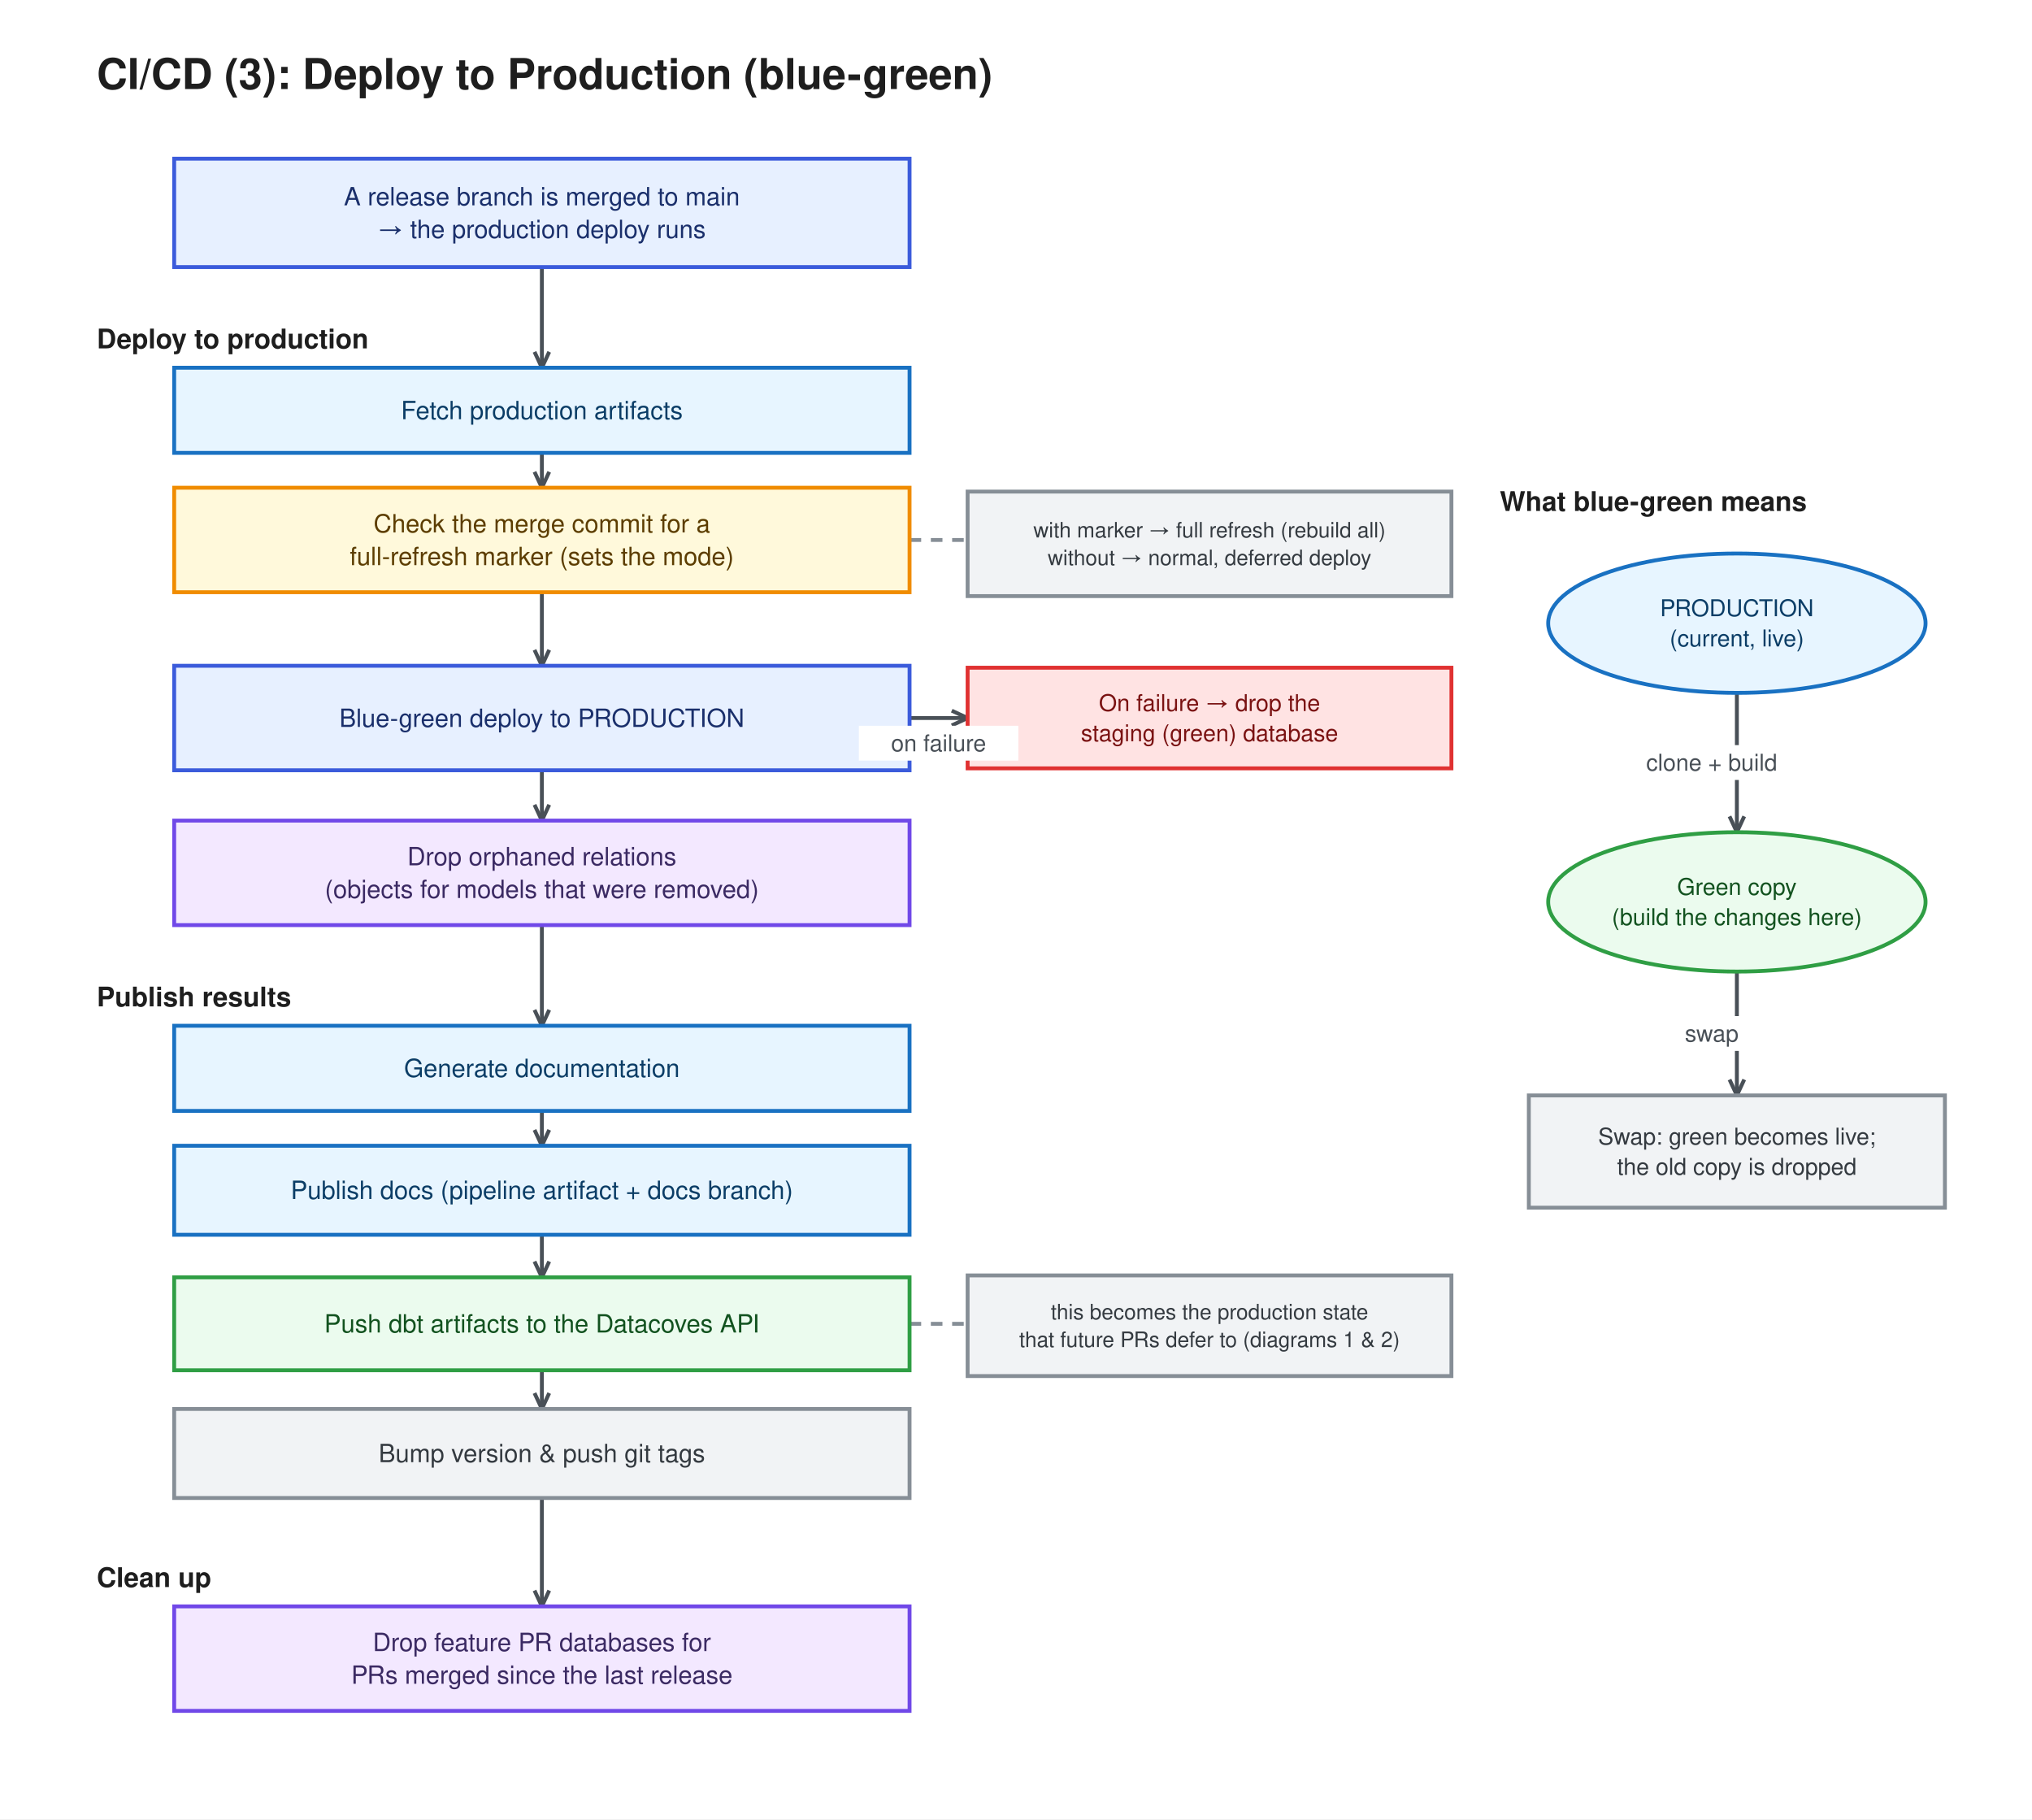
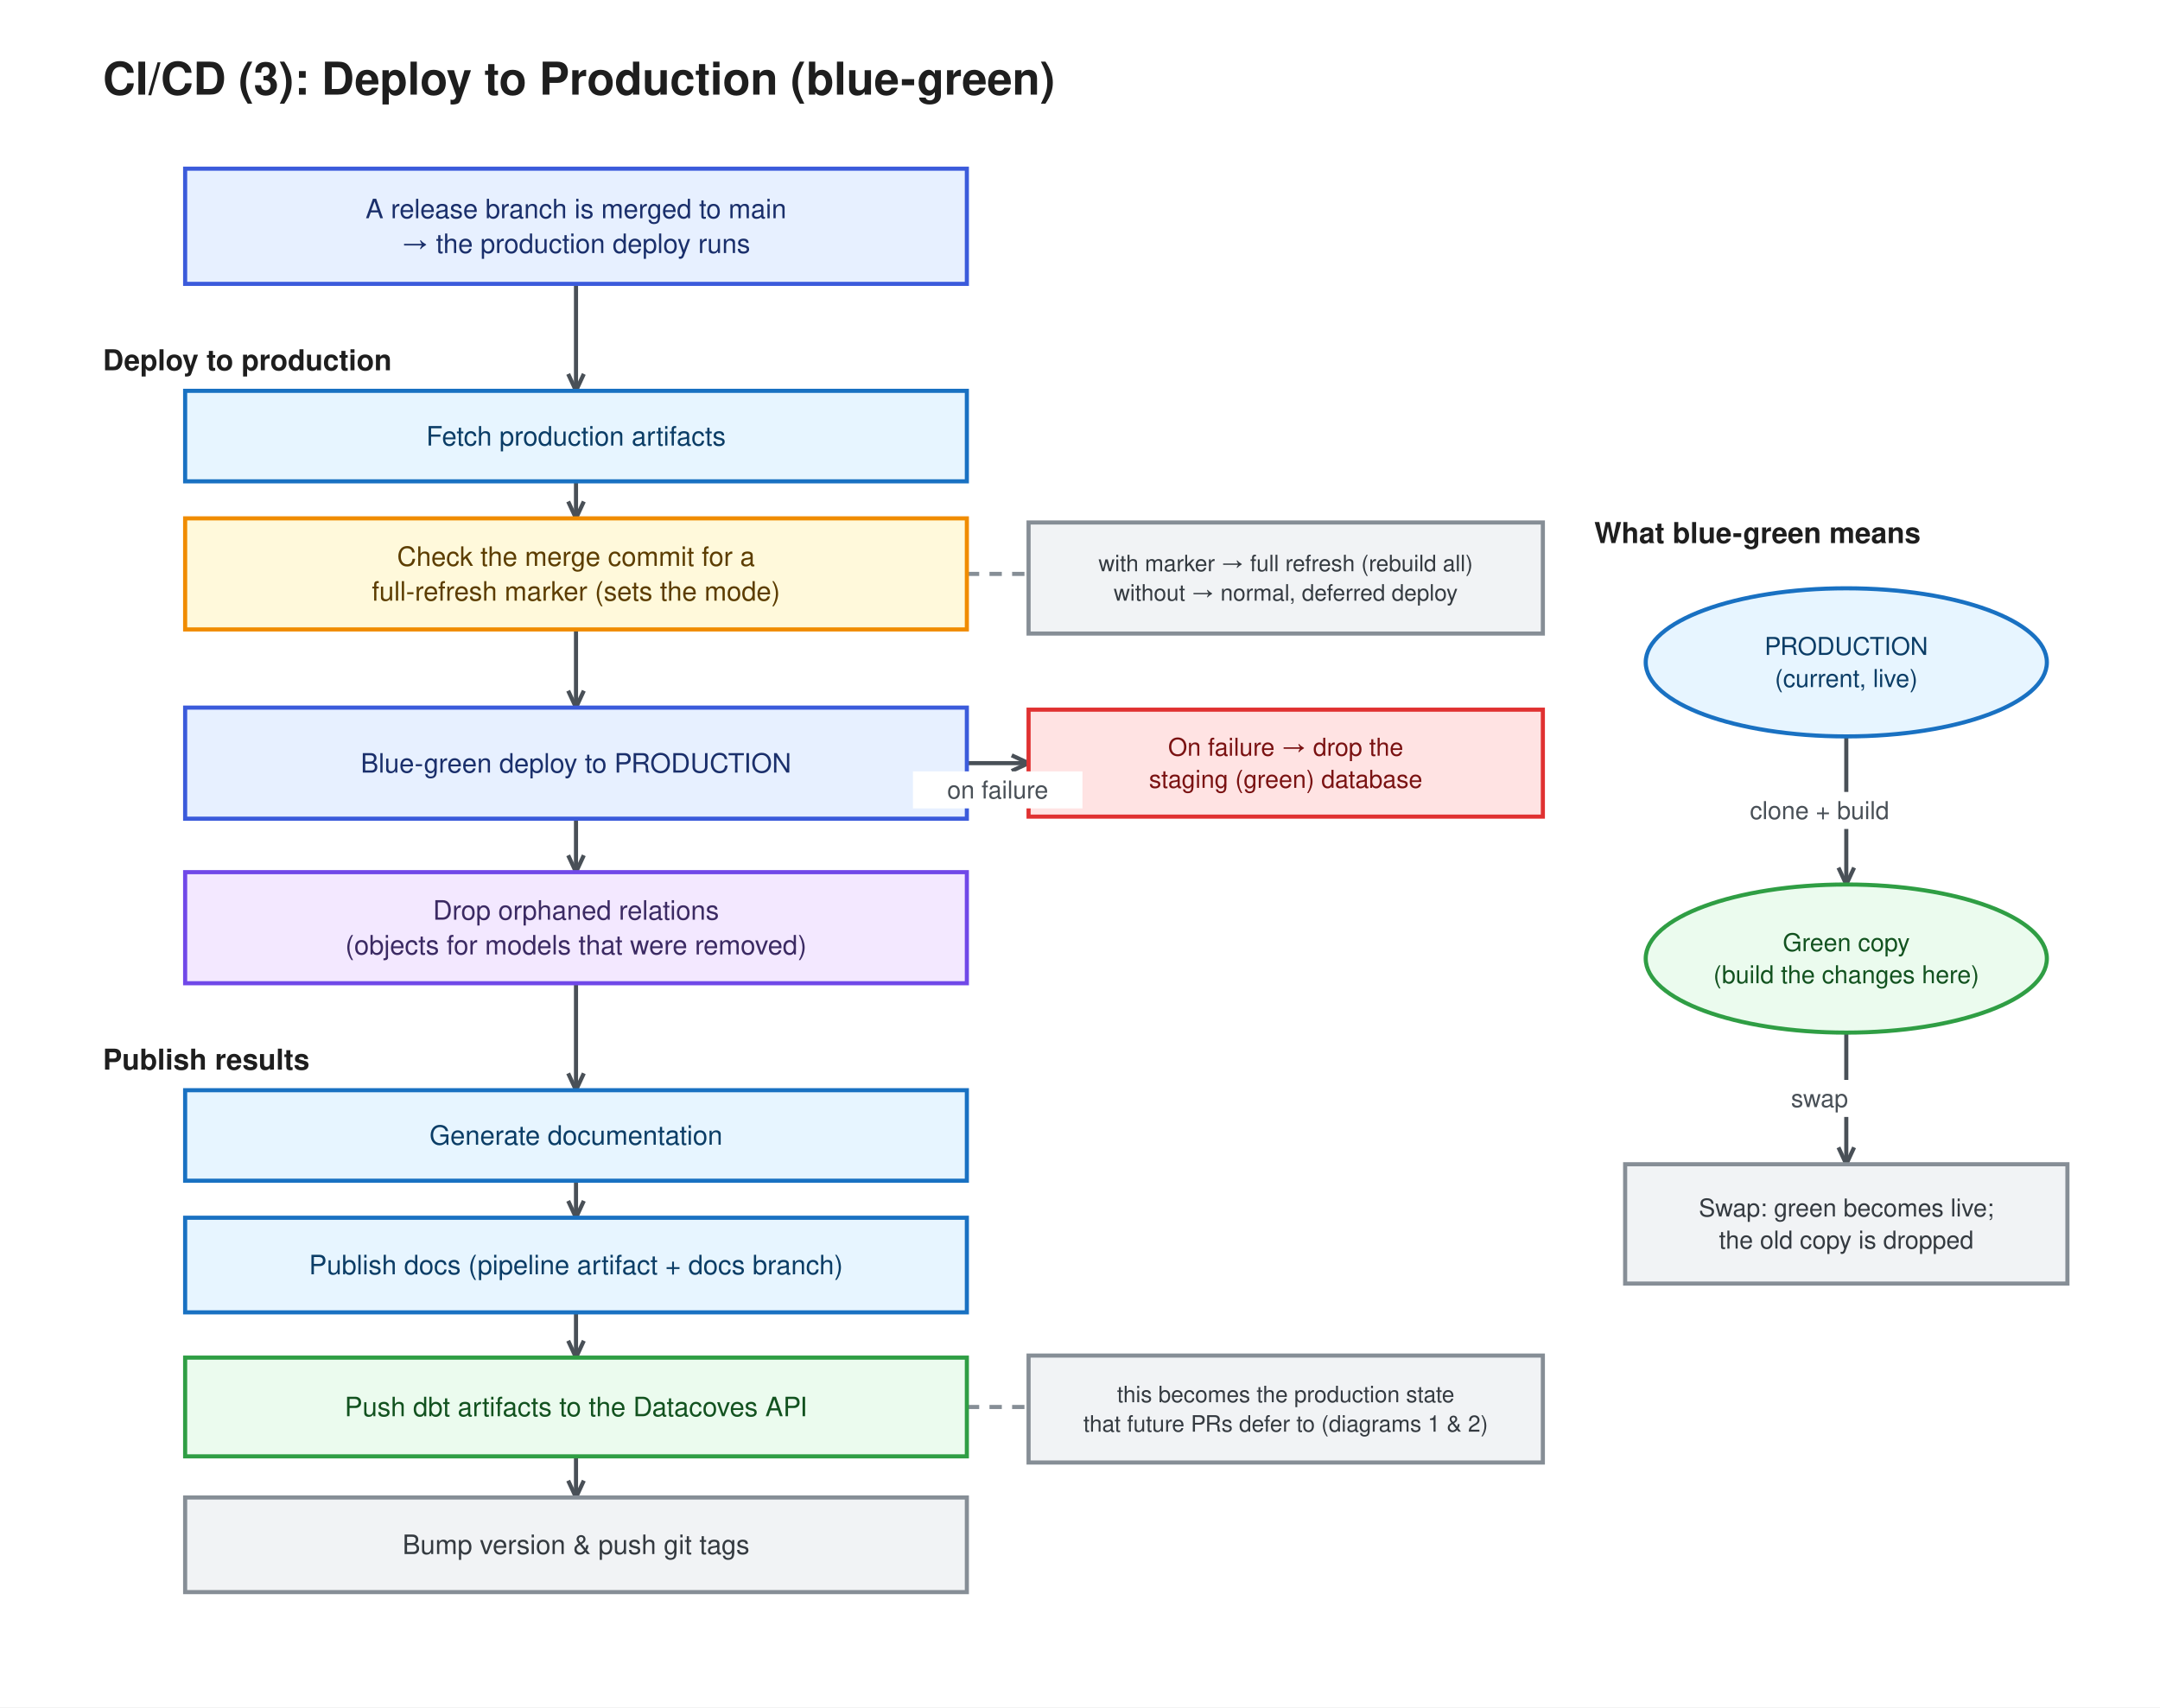
- <svg xmlns="http://www.w3.org/2000/svg" width="1050" height="940" viewBox="0 0 1050 940" font-family="Helvetica, Arial, sans-serif">
-   <rect width="1050" height="940" fill="#ffffff" />
+ <svg xmlns="http://www.w3.org/2000/svg" width="1050" height="830" viewBox="0 0 1050 830" font-family="Helvetica, Arial, sans-serif">
+   <rect width="1050" height="830" fill="#ffffff" />
  <path d="M280.0,138.0 L280.0,190.0" fill="none" stroke="#495057" stroke-width="2" />
  <line x1="280.0" y1="190.0" x2="276.2" y2="181.8" stroke="#495057" stroke-width="2" />
  <line x1="280.0" y1="190.0" x2="283.8" y2="181.8" stroke="#495057" stroke-width="2" />
  <path d="M280.0,234.0 L280.0,252.0" fill="none" stroke="#495057" stroke-width="2" />
  <line x1="280.0" y1="252.0" x2="276.2" y2="243.8" stroke="#495057" stroke-width="2" />
  <line x1="280.0" y1="252.0" x2="283.8" y2="243.8" stroke="#495057" stroke-width="2" />
  <path d="M280.0,306.0 L280.0,344.0" fill="none" stroke="#495057" stroke-width="2" />
  <line x1="280.0" y1="344.0" x2="276.2" y2="335.8" stroke="#495057" stroke-width="2" />
  <line x1="280.0" y1="344.0" x2="283.8" y2="335.8" stroke="#495057" stroke-width="2" />
  <path d="M280.0,398.0 L280.0,424.0" fill="none" stroke="#495057" stroke-width="2" />
  <line x1="280.0" y1="424.0" x2="276.2" y2="415.8" stroke="#495057" stroke-width="2" />
  <line x1="280.0" y1="424.0" x2="283.8" y2="415.8" stroke="#495057" stroke-width="2" />
  <path d="M280.0,478.0 L280.0,530.0" fill="none" stroke="#495057" stroke-width="2" />
  <line x1="280.0" y1="530.0" x2="276.2" y2="521.8" stroke="#495057" stroke-width="2" />
  <line x1="280.0" y1="530.0" x2="283.8" y2="521.8" stroke="#495057" stroke-width="2" />
  <path d="M280.0,574.0 L280.0,592.0" fill="none" stroke="#495057" stroke-width="2" />
  <line x1="280.0" y1="592.0" x2="276.2" y2="583.8" stroke="#495057" stroke-width="2" />
  <line x1="280.0" y1="592.0" x2="283.8" y2="583.8" stroke="#495057" stroke-width="2" />
  <path d="M280.0,638.0 L280.0,660.0" fill="none" stroke="#495057" stroke-width="2" />
  <line x1="280.0" y1="660.0" x2="276.2" y2="651.8" stroke="#495057" stroke-width="2" />
  <line x1="280.0" y1="660.0" x2="283.8" y2="651.8" stroke="#495057" stroke-width="2" />
  <path d="M280.0,708.0 L280.0,728.0" fill="none" stroke="#495057" stroke-width="2" />
  <line x1="280.0" y1="728.0" x2="276.2" y2="719.8" stroke="#495057" stroke-width="2" />
  <line x1="280.0" y1="728.0" x2="283.8" y2="719.8" stroke="#495057" stroke-width="2" />
-   <path d="M280.0,774.0 L280.0,830.0" fill="none" stroke="#495057" stroke-width="2" />
-   <line x1="280.0" y1="830.0" x2="276.2" y2="821.8" stroke="#495057" stroke-width="2" />
-   <line x1="280.0" y1="830.0" x2="283.8" y2="821.8" stroke="#495057" stroke-width="2" />
  <path d="M470.0,371.0 L500.0,371.0" fill="none" stroke="#495057" stroke-width="2" />
  <line x1="500.0" y1="371.0" x2="491.8" y2="374.8" stroke="#495057" stroke-width="2" />
  <line x1="500.0" y1="371.0" x2="491.8" y2="367.2" stroke="#495057" stroke-width="2" />
  <path d="M470.0,279.0 L500.0,279.0 L500.0,281.0" fill="none" stroke="#868e96" stroke-width="2" stroke-dasharray="6 5" />
  <path d="M470.0,684.0 L500.0,684.0 L500.0,685.0" fill="none" stroke="#868e96" stroke-width="2" stroke-dasharray="6 5" />
  <path d="M897.5,358.0 L897.5,430.0" fill="none" stroke="#495057" stroke-width="2" />
  <line x1="897.5" y1="430.0" x2="893.7" y2="421.8" stroke="#495057" stroke-width="2" />
  <line x1="897.5" y1="430.0" x2="901.3" y2="421.8" stroke="#495057" stroke-width="2" />
  <path d="M897.5,502.0 L897.5,566.0" fill="none" stroke="#495057" stroke-width="2" />
  <line x1="897.5" y1="566.0" x2="893.7" y2="557.8" stroke="#495057" stroke-width="2" />
  <line x1="897.5" y1="566.0" x2="901.3" y2="557.8" stroke="#495057" stroke-width="2" />
  <rect x="90" y="82" width="380" height="56" fill="#e7f0ff" stroke="#3b5bdb" stroke-width="2" />
  <rect x="90" y="190" width="380" height="44" fill="#e7f5ff" stroke="#1971c2" stroke-width="2" />
  <rect x="90" y="252" width="380" height="54" fill="#fff9db" stroke="#f08c00" stroke-width="2" />
  <rect x="500" y="254" width="250" height="54" fill="#f1f3f5" stroke="#868e96" stroke-width="2" />
  <rect x="90" y="344" width="380" height="54" fill="#e7f0ff" stroke="#3b5bdb" stroke-width="2" />
  <rect x="500" y="345" width="250" height="52" fill="#ffe3e3" stroke="#e03131" stroke-width="2" />
  <rect x="90" y="424" width="380" height="54" fill="#f3e8ff" stroke="#7048e8" stroke-width="2" />
  <rect x="90" y="530" width="380" height="44" fill="#e7f5ff" stroke="#1971c2" stroke-width="2" />
  <rect x="90" y="592" width="380" height="46" fill="#e7f5ff" stroke="#1971c2" stroke-width="2" />
  <rect x="90" y="660" width="380" height="48" fill="#ebfbee" stroke="#2f9e44" stroke-width="2" />
  <rect x="500" y="659" width="250" height="52" fill="#f1f3f5" stroke="#868e96" stroke-width="2" />
  <rect x="90" y="728" width="380" height="46" fill="#f1f3f5" stroke="#868e96" stroke-width="2" />
-   <rect x="90" y="830" width="380" height="54" fill="#f3e8ff" stroke="#7048e8" stroke-width="2" />
  <ellipse cx="897.5" cy="322.0" rx="97.5" ry="36.0" fill="#e7f5ff" stroke="#1971c2" stroke-width="2" />
  <ellipse cx="897.5" cy="466.0" rx="97.5" ry="36.0" fill="#ebfbee" stroke="#2f9e44" stroke-width="2" />
  <rect x="790" y="566" width="215" height="58" fill="#f1f3f5" stroke="#868e96" stroke-width="2" />
  <rect x="45.0" y="22.0" width="584.2" height="30.8" fill="#ffffff" />
  <text x="50" y="46" fill="#1e1e1e" font-size="22" font-weight="bold">CI/CD (3): Deploy to Production  (blue-green)</text>
  <rect x="45.0" y="164.0" width="172.4" height="19.6" fill="#ffffff" />
  <text x="50" y="180" fill="#1e1e1e" font-size="14" font-weight="bold">Deploy to production</text>
  <rect x="45.0" y="504.0" width="131.8" height="19.6" fill="#ffffff" />
  <text x="50" y="520" fill="#1e1e1e" font-size="14" font-weight="bold">Publish results</text>
-   <rect x="45.0" y="804.0" width="75.0" height="19.6" fill="#ffffff" />
-   <text x="50" y="820" fill="#1e1e1e" font-size="14" font-weight="bold">Clean up</text>
  <rect x="770.0" y="248.0" width="180.5" height="19.6" fill="#ffffff" />
  <text x="775" y="264" fill="#1e1e1e" font-size="14" font-weight="bold">What blue-green means</text>
  <text x="280.0" y="106.1" fill="#1a2f6b" font-size="13" text-anchor="middle">A release branch is merged to  main</text>
  <text x="280.0" y="123.0" fill="#1a2f6b" font-size="13" text-anchor="middle">→ the production deploy runs</text>
  <text x="280.0" y="216.6" fill="#0b3d66" font-size="13" text-anchor="middle">Fetch production artifacts</text>
  <text x="280.0" y="275.1" fill="#5c3d00" font-size="13" text-anchor="middle">Check the merge commit for a</text>
  <text x="280.0" y="292.0" fill="#5c3d00" font-size="13" text-anchor="middle">full-refresh marker  (sets the mode)</text>
  <text x="625.0" y="277.7" fill="#343a40" font-size="11" text-anchor="middle">with marker → full refresh (rebuild all)</text>
  <text x="625.0" y="292.0" fill="#343a40" font-size="11" text-anchor="middle">without → normal, deferred deploy</text>
  <text x="280.0" y="375.6" fill="#1a2f6b" font-size="13" text-anchor="middle">Blue-green deploy to PRODUCTION</text>
  <text x="625.0" y="367.4" fill="#7a1212" font-size="12" text-anchor="middle">On failure → drop the</text>
  <text x="625.0" y="383.0" fill="#7a1212" font-size="12" text-anchor="middle">staging (green) database</text>
  <text x="280.0" y="447.1" fill="#3b2a63" font-size="13" text-anchor="middle">Drop orphaned relations</text>
  <text x="280.0" y="464.0" fill="#3b2a63" font-size="13" text-anchor="middle">(objects for models that were removed)</text>
  <text x="280.0" y="556.5" fill="#0b3d66" font-size="13" text-anchor="middle">Generate documentation</text>
  <text x="280.0" y="619.5" fill="#0b3d66" font-size="13" text-anchor="middle">Publish docs  (pipeline artifact + docs branch)</text>
  <text x="280.0" y="688.5" fill="#12521f" font-size="13" text-anchor="middle">Push dbt artifacts to the Datacoves API</text>
  <text x="625.0" y="681.7" fill="#343a40" font-size="11" text-anchor="middle">this becomes the production state</text>
  <text x="625.0" y="696.0" fill="#343a40" font-size="11" text-anchor="middle">that future PRs defer to  (diagrams 1 &amp; 2)</text>
  <text x="280.0" y="755.5" fill="#343a40" font-size="13" text-anchor="middle">Bump version &amp; push git tags</text>
-   <text x="280.0" y="853.1" fill="#3b2a63" font-size="13" text-anchor="middle">Drop feature PR databases for</text>
-   <text x="280.0" y="870.0" fill="#3b2a63" font-size="13" text-anchor="middle">PRs merged since the last release</text>
  <text x="897.5" y="318.4" fill="#0b3d66" font-size="12" text-anchor="middle">PRODUCTION</text>
  <text x="897.5" y="334.0" fill="#0b3d66" font-size="12" text-anchor="middle">(current, live)</text>
  <text x="897.5" y="462.4" fill="#12521f" font-size="12" text-anchor="middle">Green copy</text>
  <text x="897.5" y="478.0" fill="#12521f" font-size="12" text-anchor="middle">(build the changes here)</text>
  <text x="897.5" y="591.4" fill="#343a40" font-size="12" text-anchor="middle">Swap: green becomes live;</text>
  <text x="897.5" y="607.0" fill="#343a40" font-size="12" text-anchor="middle">the old copy is dropped</text>
  <rect x="443.8" y="375.0" width="82.4" height="18.0" fill="#ffffff" />
  <text x="485.0" y="388.2" fill="#495057" font-size="12" text-anchor="middle">on failure</text>
  <rect x="832.1" y="385.0" width="104.7" height="18.0" fill="#ffffff" />
  <text x="884.5" y="398.2" fill="#495057" font-size="12" text-anchor="middle">clone + build</text>
  <rect x="865.6" y="525.0" width="37.8" height="18.0" fill="#ffffff" />
  <text x="884.5" y="538.2" fill="#495057" font-size="12" text-anchor="middle">swap</text>
</svg>
